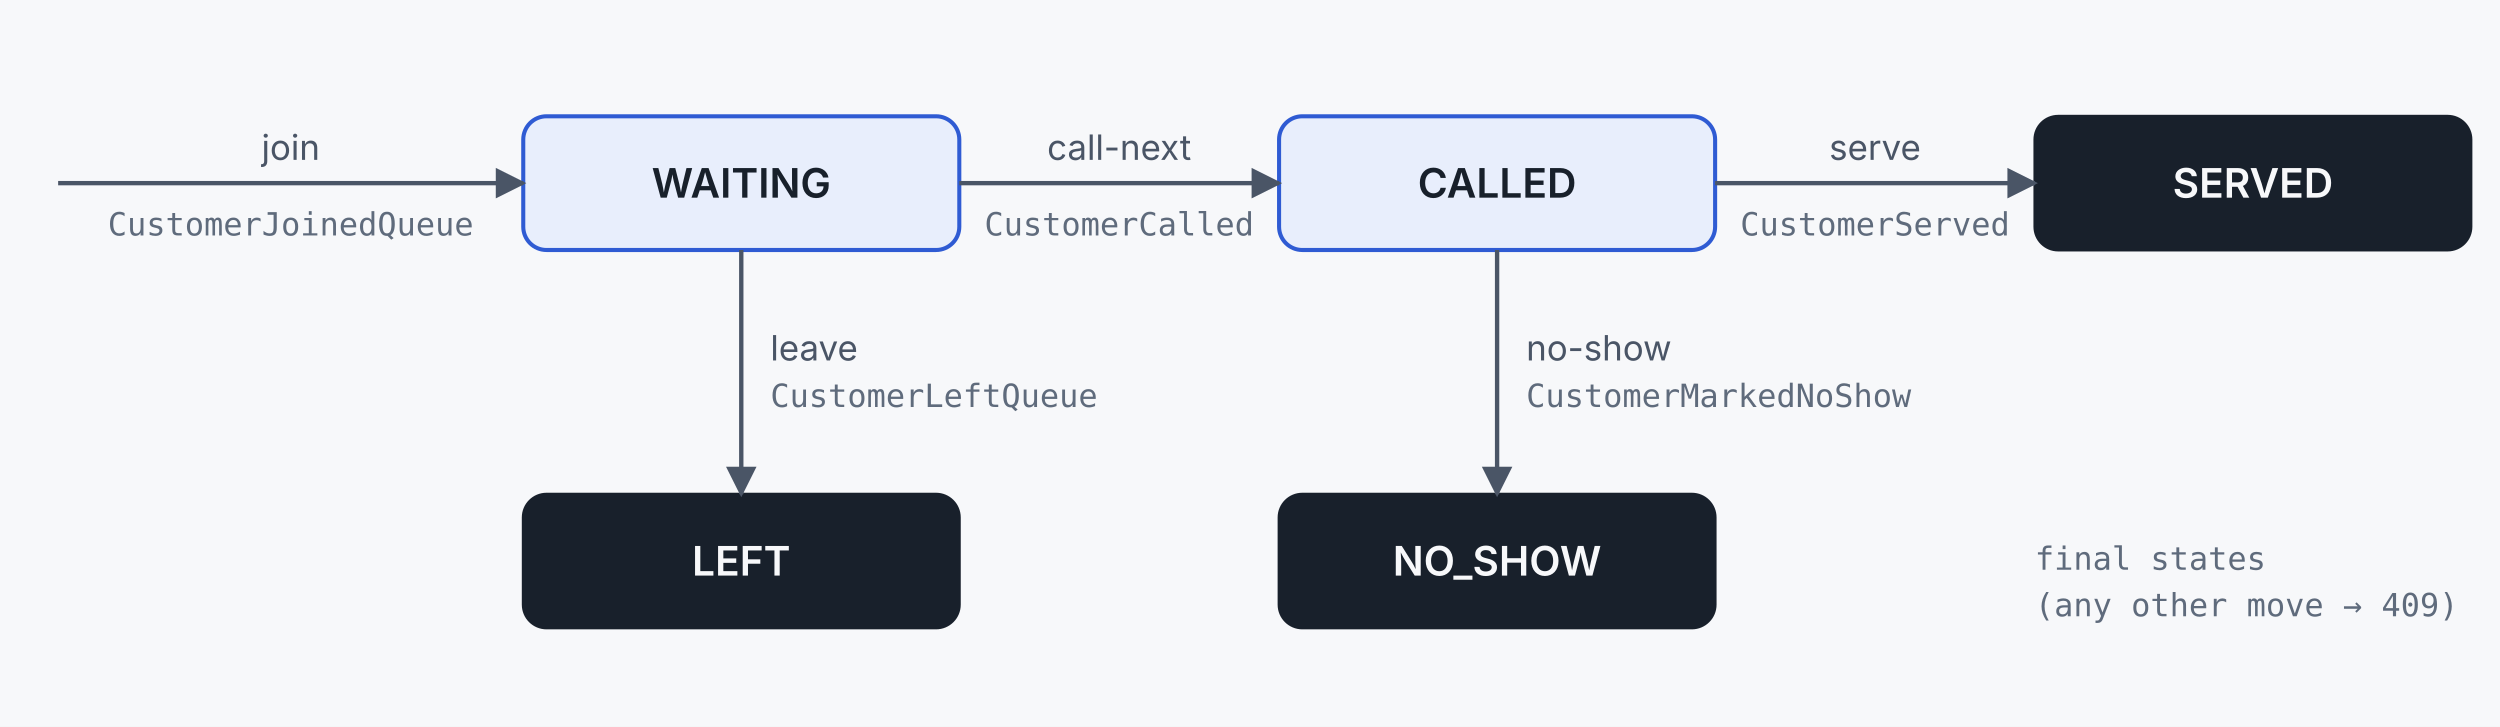
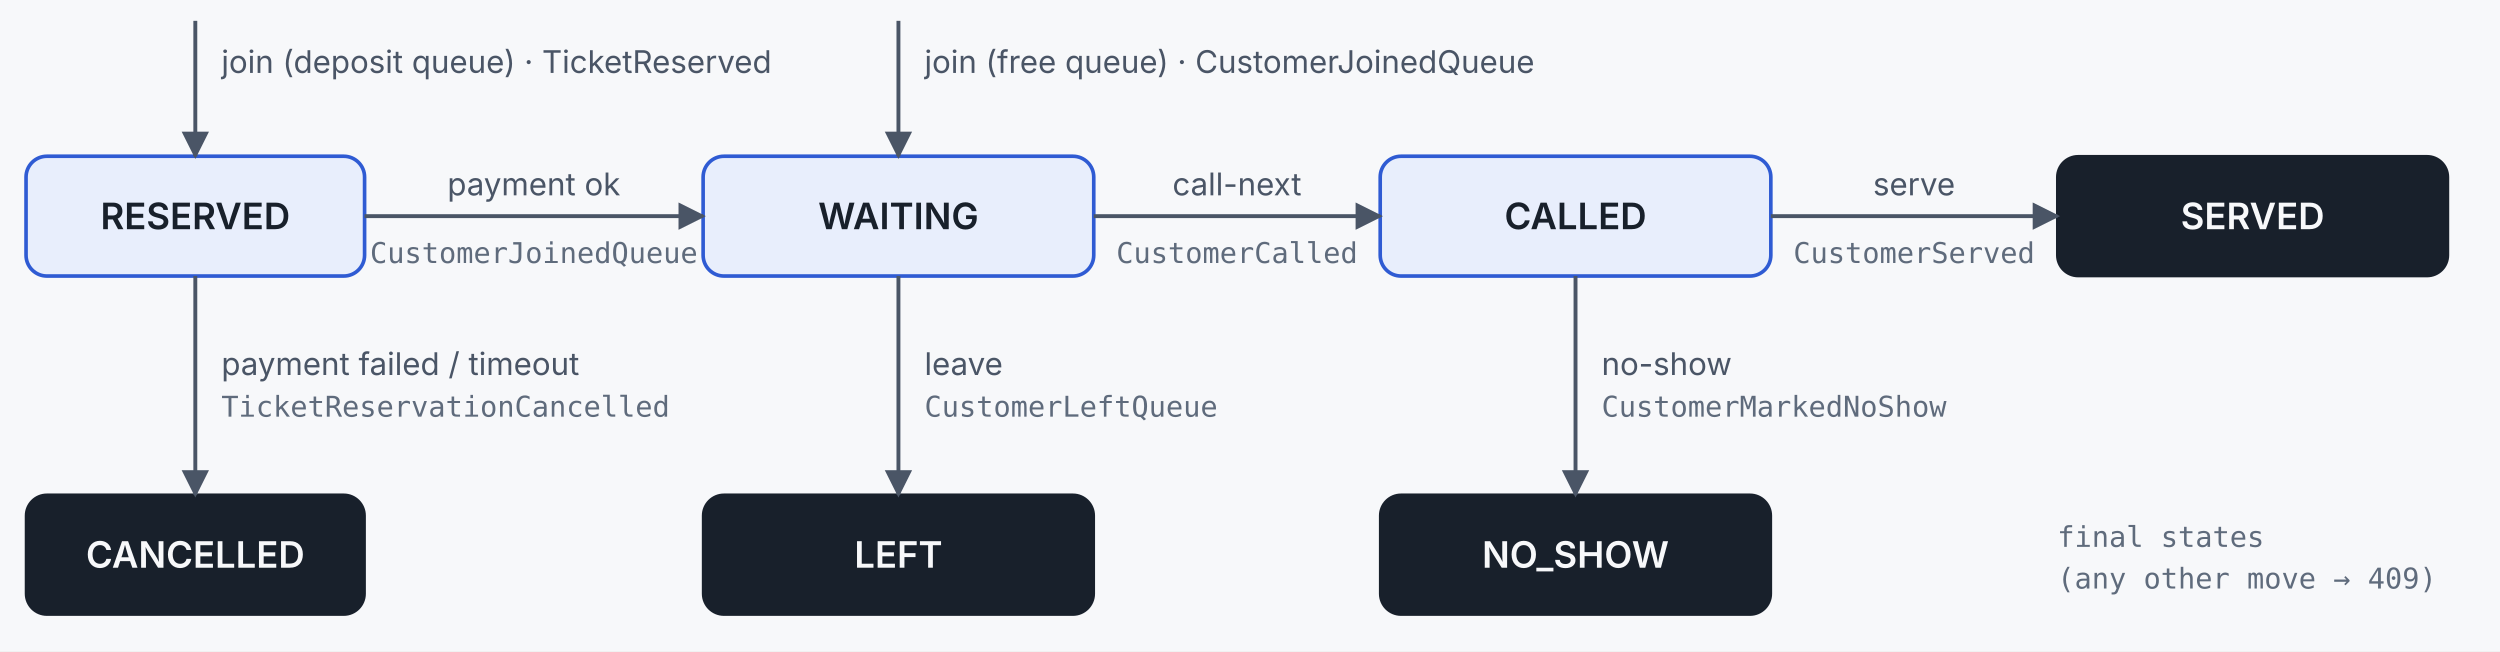
- <svg xmlns="http://www.w3.org/2000/svg" viewBox="0 0 860 250" role="img" aria-label="Ticket state machine: join creates WAITING; call-next moves to CALLED; serve to SERVED; leave from WAITING to LEFT; no-show from CALLED to NO_SHOW. Each move writes one event." class="dia">
+ <svg xmlns="http://www.w3.org/2000/svg" viewBox="0 0 960 250" role="img" aria-label="Ticket state machine: a free queue join creates WAITING; a deposit queue join creates RESERVED, which becomes WAITING when payment succeeds or CANCELLED when it fails or times out; call-next moves WAITING to CALLED; serve to SERVED; leave to LEFT; no-show to NO_SHOW. Each move writes one event." class="dia">
  <style>
.canvas{fill:#F7F8FA}
text{font-family:'IBM Plex Sans',system-ui,-apple-system,'Segoe UI',sans-serif;fill:#18202B}
.t-title{font-size:14px;font-weight:600}.t-sub{font-size:11px;fill:#5F6B7C;font-family:'IBM Plex Mono',ui-monospace,monospace}
.t-lbl{font-size:12px;fill:#4A5566}.t-grp{font-size:11px;letter-spacing:.12em;font-weight:600;fill:#6B7686}
.t-mono{font-size:12px;font-family:'IBM Plex Mono',ui-monospace,monospace;font-weight:600}
.t-mono-bad{font-size:12px;font-family:'IBM Plex Mono',ui-monospace,monospace;font-weight:600;fill:#C2362F}
.t-bad{font-size:12px;fill:#C2362F}.t-ok{font-size:12px;fill:#2E7D32}.t-soft{font-size:12px;fill:#6B7686}
.grp{fill:none;stroke:#C9D0DA;stroke-dasharray:6 5;stroke-width:1.2}
.box-actor{fill:#EEF1F5;stroke:#C9D0DA}
.box-svc{fill:#E8EEFC;stroke:#2F5BD3;stroke-width:1.4}.box-db{fill:#E3F2EF;stroke:#1F7A6B;stroke-width:1.4}
.box-log{fill:#FBF1DF;stroke:#B7791F;stroke-width:1.4}.box-dlq{fill:#FBE7E5;stroke:#C2362F;stroke-width:1.4}
.box-ext{fill:#F7F8FA;stroke:#6B7686;stroke-dasharray:5 4;stroke-width:1.2}
.box-final{fill:#18202B;stroke:#18202B}.box-final+text{fill:#F7F8FA}
.row{fill:#FFFFFF;stroke:#C9D0DA}.row-hl{fill:#FBF1DF;stroke:#B7791F}.row-bad{fill:#FBE7E5;stroke:#C2362F}
.cell{fill:#B7791F;opacity:.55}.cell-empty{fill:none;stroke:#B7791F;stroke-dasharray:3 3}
.ln{fill:none;stroke:#4A5566;stroke-width:1.5}.ln-bad{fill:none;stroke:#C2362F;stroke-width:1.5;stroke-dasharray:6 4}
.ln-soft{fill:none;stroke:#6B7686;stroke-width:1.3;stroke-dasharray:3 4}.ln-ok{fill:none;stroke:#2E7D32;stroke-width:1.5}
+ .lifeline{stroke:#C9D0DA;stroke-width:1.2;stroke-dasharray:4 4}.note{fill:#FFFFFF;stroke:#C9D0DA}.note-bad{fill:#FBE7E5;stroke:#C2362F}.alt{fill:none;stroke:#8A94A3;stroke-width:1}.alt-tab{fill:#EEF1F5;stroke:#8A94A3}
.m-ln{fill:#4A5566}.m-bad{fill:#C2362F}.m-soft{fill:#6B7686}.m-ok{fill:#2E7D32}
</style>
-   <rect width="860" height="250" class="canvas" />
+   <rect width="960" height="250" class="canvas" />
  <defs>
    <marker id="f3a" viewBox="0 0 10 10" refX="9" refY="5" markerWidth="7" markerHeight="7" orient="auto">
      <path d="M0,0 L10,5 L0,10 z" class="m-ln" />
    </marker>
    <marker id="f3ar" viewBox="0 0 10 10" refX="1" refY="5" markerWidth="7" markerHeight="7" orient="auto">
      <path d="M10,0 L0,5 L10,10 z" class="m-ln" />
    </marker>
    <marker id="f3b" viewBox="0 0 10 10" refX="9" refY="5" markerWidth="7" markerHeight="7" orient="auto">
      <path d="M0,0 L10,5 L0,10 z" class="m-bad" />
    </marker>
    <marker id="f3br" viewBox="0 0 10 10" refX="1" refY="5" markerWidth="7" markerHeight="7" orient="auto">
      <path d="M10,0 L0,5 L10,10 z" class="m-bad" />
    </marker>
    <marker id="f3s" viewBox="0 0 10 10" refX="9" refY="5" markerWidth="7" markerHeight="7" orient="auto">
      <path d="M0,0 L10,5 L0,10 z" class="m-soft" />
    </marker>
    <marker id="f3sr" viewBox="0 0 10 10" refX="1" refY="5" markerWidth="7" markerHeight="7" orient="auto">
      <path d="M10,0 L0,5 L10,10 z" class="m-soft" />
    </marker>
    <marker id="f3o" viewBox="0 0 10 10" refX="9" refY="5" markerWidth="7" markerHeight="7" orient="auto">
      <path d="M0,0 L10,5 L0,10 z" class="m-ok" />
    </marker>
    <marker id="f3or" viewBox="0 0 10 10" refX="1" refY="5" markerWidth="7" markerHeight="7" orient="auto">
      <path d="M10,0 L0,5 L10,10 z" class="m-ok" />
    </marker>
  </defs>
-   <rect x="180" y="40" width="150" height="46" rx="8" class="box-svc" />
-   <text x="255.0" y="68.0" class="t-title" text-anchor="middle">WAITING</text>
-   <rect x="440" y="40" width="150" height="46" rx="8" class="box-svc" />
-   <text x="515.0" y="68.0" class="t-title" text-anchor="middle">CALLED</text>
-   <rect x="700" y="40" width="150" height="46" rx="8" class="box-final" />
-   <text x="775.0" y="68.0" class="t-title" text-anchor="middle">SERVED</text>
-   <rect x="180" y="170" width="150" height="46" rx="8" class="box-final" />
-   <text x="255.0" y="198.0" class="t-title" text-anchor="middle">LEFT</text>
-   <rect x="440" y="170" width="150" height="46" rx="8" class="box-final" />
-   <text x="515.0" y="198.0" class="t-title" text-anchor="middle">NO_SHOW</text>
-   <polyline points="20,63 180,63" class="ln" marker-end="url(#f3a)" />
-   <text x="100" y="55" class="t-lbl" text-anchor="middle">join</text>
-   <text x="100" y="81" class="t-sub" text-anchor="middle">CustomerJoinedQueue</text>
-   <polyline points="330,63 440,63" class="ln" marker-end="url(#f3a)" />
-   <text x="385" y="55" class="t-lbl" text-anchor="middle">call-next</text>
-   <text x="385" y="81" class="t-sub" text-anchor="middle">CustomerCalled</text>
-   <polyline points="590,63 700,63" class="ln" marker-end="url(#f3a)" />
-   <text x="645" y="55" class="t-lbl" text-anchor="middle">serve</text>
-   <text x="645" y="81" class="t-sub" text-anchor="middle">CustomerServed</text>
-   <polyline points="255,86 255,170" class="ln" marker-end="url(#f3a)" />
-   <text x="265" y="124" class="t-lbl" text-anchor="start">leave</text>
-   <text x="265" y="140" class="t-sub" text-anchor="start">CustomerLeftQueue</text>
-   <polyline points="515,86 515,170" class="ln" marker-end="url(#f3a)" />
-   <text x="525" y="124" class="t-lbl" text-anchor="start">no-show</text>
-   <text x="525" y="140" class="t-sub" text-anchor="start">CustomerMarkedNoShow</text>
-   <text x="700" y="196" class="t-sub" text-anchor="start">final states</text>
-   <text x="700" y="212" class="t-sub" text-anchor="start">(any other move → 409)</text>
+   <rect x="10" y="60" width="130" height="46" rx="8" class="box-svc" />
+   <text x="75.0" y="88.0" class="t-title" text-anchor="middle">RESERVED</text>
+   <rect x="270" y="60" width="150" height="46" rx="8" class="box-svc" />
+   <text x="345.0" y="88.0" class="t-title" text-anchor="middle">WAITING</text>
+   <rect x="530" y="60" width="150" height="46" rx="8" class="box-svc" />
+   <text x="605.0" y="88.0" class="t-title" text-anchor="middle">CALLED</text>
+   <rect x="790" y="60" width="150" height="46" rx="8" class="box-final" />
+   <text x="865.0" y="88.0" class="t-title" text-anchor="middle">SERVED</text>
+   <rect x="10" y="190" width="130" height="46" rx="8" class="box-final" />
+   <text x="75.0" y="218.0" class="t-title" text-anchor="middle">CANCELLED</text>
+   <rect x="270" y="190" width="150" height="46" rx="8" class="box-final" />
+   <text x="345.0" y="218.0" class="t-title" text-anchor="middle">LEFT</text>
+   <rect x="530" y="190" width="150" height="46" rx="8" class="box-final" />
+   <text x="605.0" y="218.0" class="t-title" text-anchor="middle">NO_SHOW</text>
+   <polyline points="75,8 75,60" class="ln" marker-end="url(#f3a)" />
+   <text x="85" y="28" class="t-lbl" text-anchor="start">join (deposit queue) · TicketReserved</text>
+   <polyline points="345,8 345,60" class="ln" marker-end="url(#f3a)" />
+   <text x="355" y="28" class="t-lbl" text-anchor="start">join (free queue) · CustomerJoinedQueue</text>
+   <polyline points="140,83 270,83" class="ln" marker-end="url(#f3a)" />
+   <text x="205" y="75" class="t-lbl" text-anchor="middle">payment ok</text>
+   <text x="205" y="101" class="t-sub" text-anchor="middle">CustomerJoinedQueue</text>
+   <polyline points="420,83 530,83" class="ln" marker-end="url(#f3a)" />
+   <text x="475" y="75" class="t-lbl" text-anchor="middle">call-next</text>
+   <text x="475" y="101" class="t-sub" text-anchor="middle">CustomerCalled</text>
+   <polyline points="680,83 790,83" class="ln" marker-end="url(#f3a)" />
+   <text x="735" y="75" class="t-lbl" text-anchor="middle">serve</text>
+   <text x="735" y="101" class="t-sub" text-anchor="middle">CustomerServed</text>
+   <polyline points="75,106 75,190" class="ln" marker-end="url(#f3a)" />
+   <text x="85" y="144" class="t-lbl" text-anchor="start">payment failed / timeout</text>
+   <text x="85" y="160" class="t-sub" text-anchor="start">TicketReservationCancelled</text>
+   <polyline points="345,106 345,190" class="ln" marker-end="url(#f3a)" />
+   <text x="355" y="144" class="t-lbl" text-anchor="start">leave</text>
+   <text x="355" y="160" class="t-sub" text-anchor="start">CustomerLeftQueue</text>
+   <polyline points="605,106 605,190" class="ln" marker-end="url(#f3a)" />
+   <text x="615" y="144" class="t-lbl" text-anchor="start">no-show</text>
+   <text x="615" y="160" class="t-sub" text-anchor="start">CustomerMarkedNoShow</text>
+   <text x="790" y="210" class="t-sub" text-anchor="start">final states</text>
+   <text x="790" y="226" class="t-sub" text-anchor="start">(any other move → 409)</text>
</svg>
